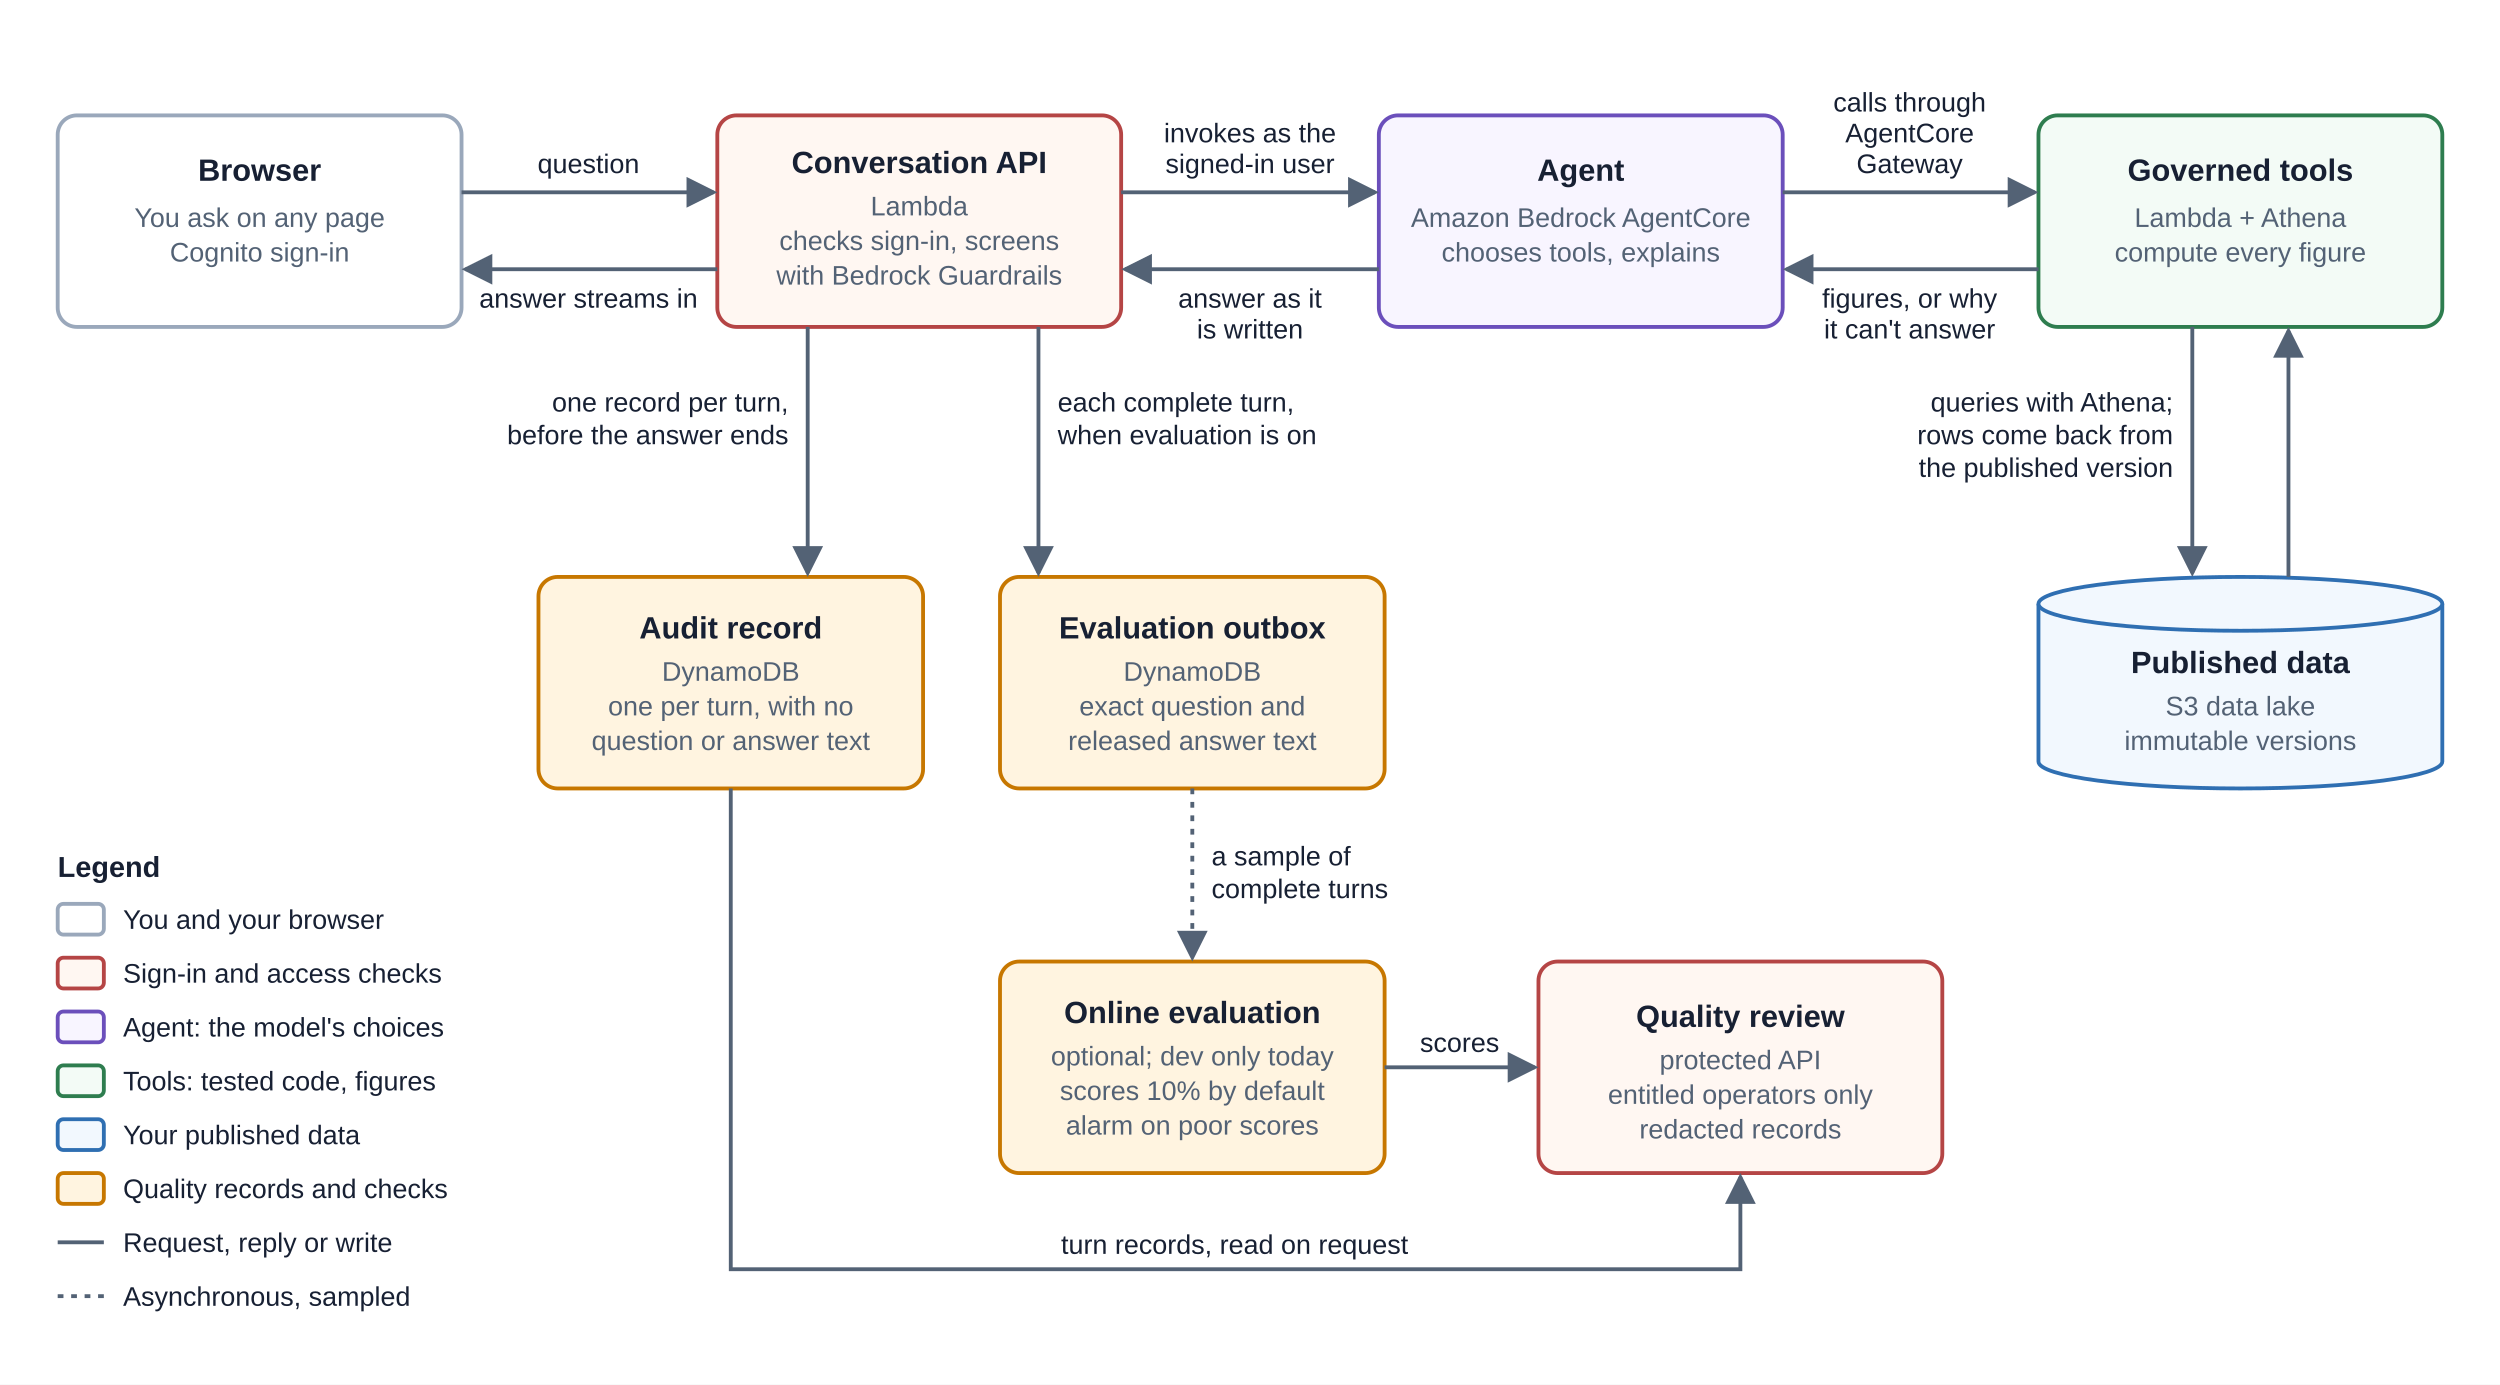
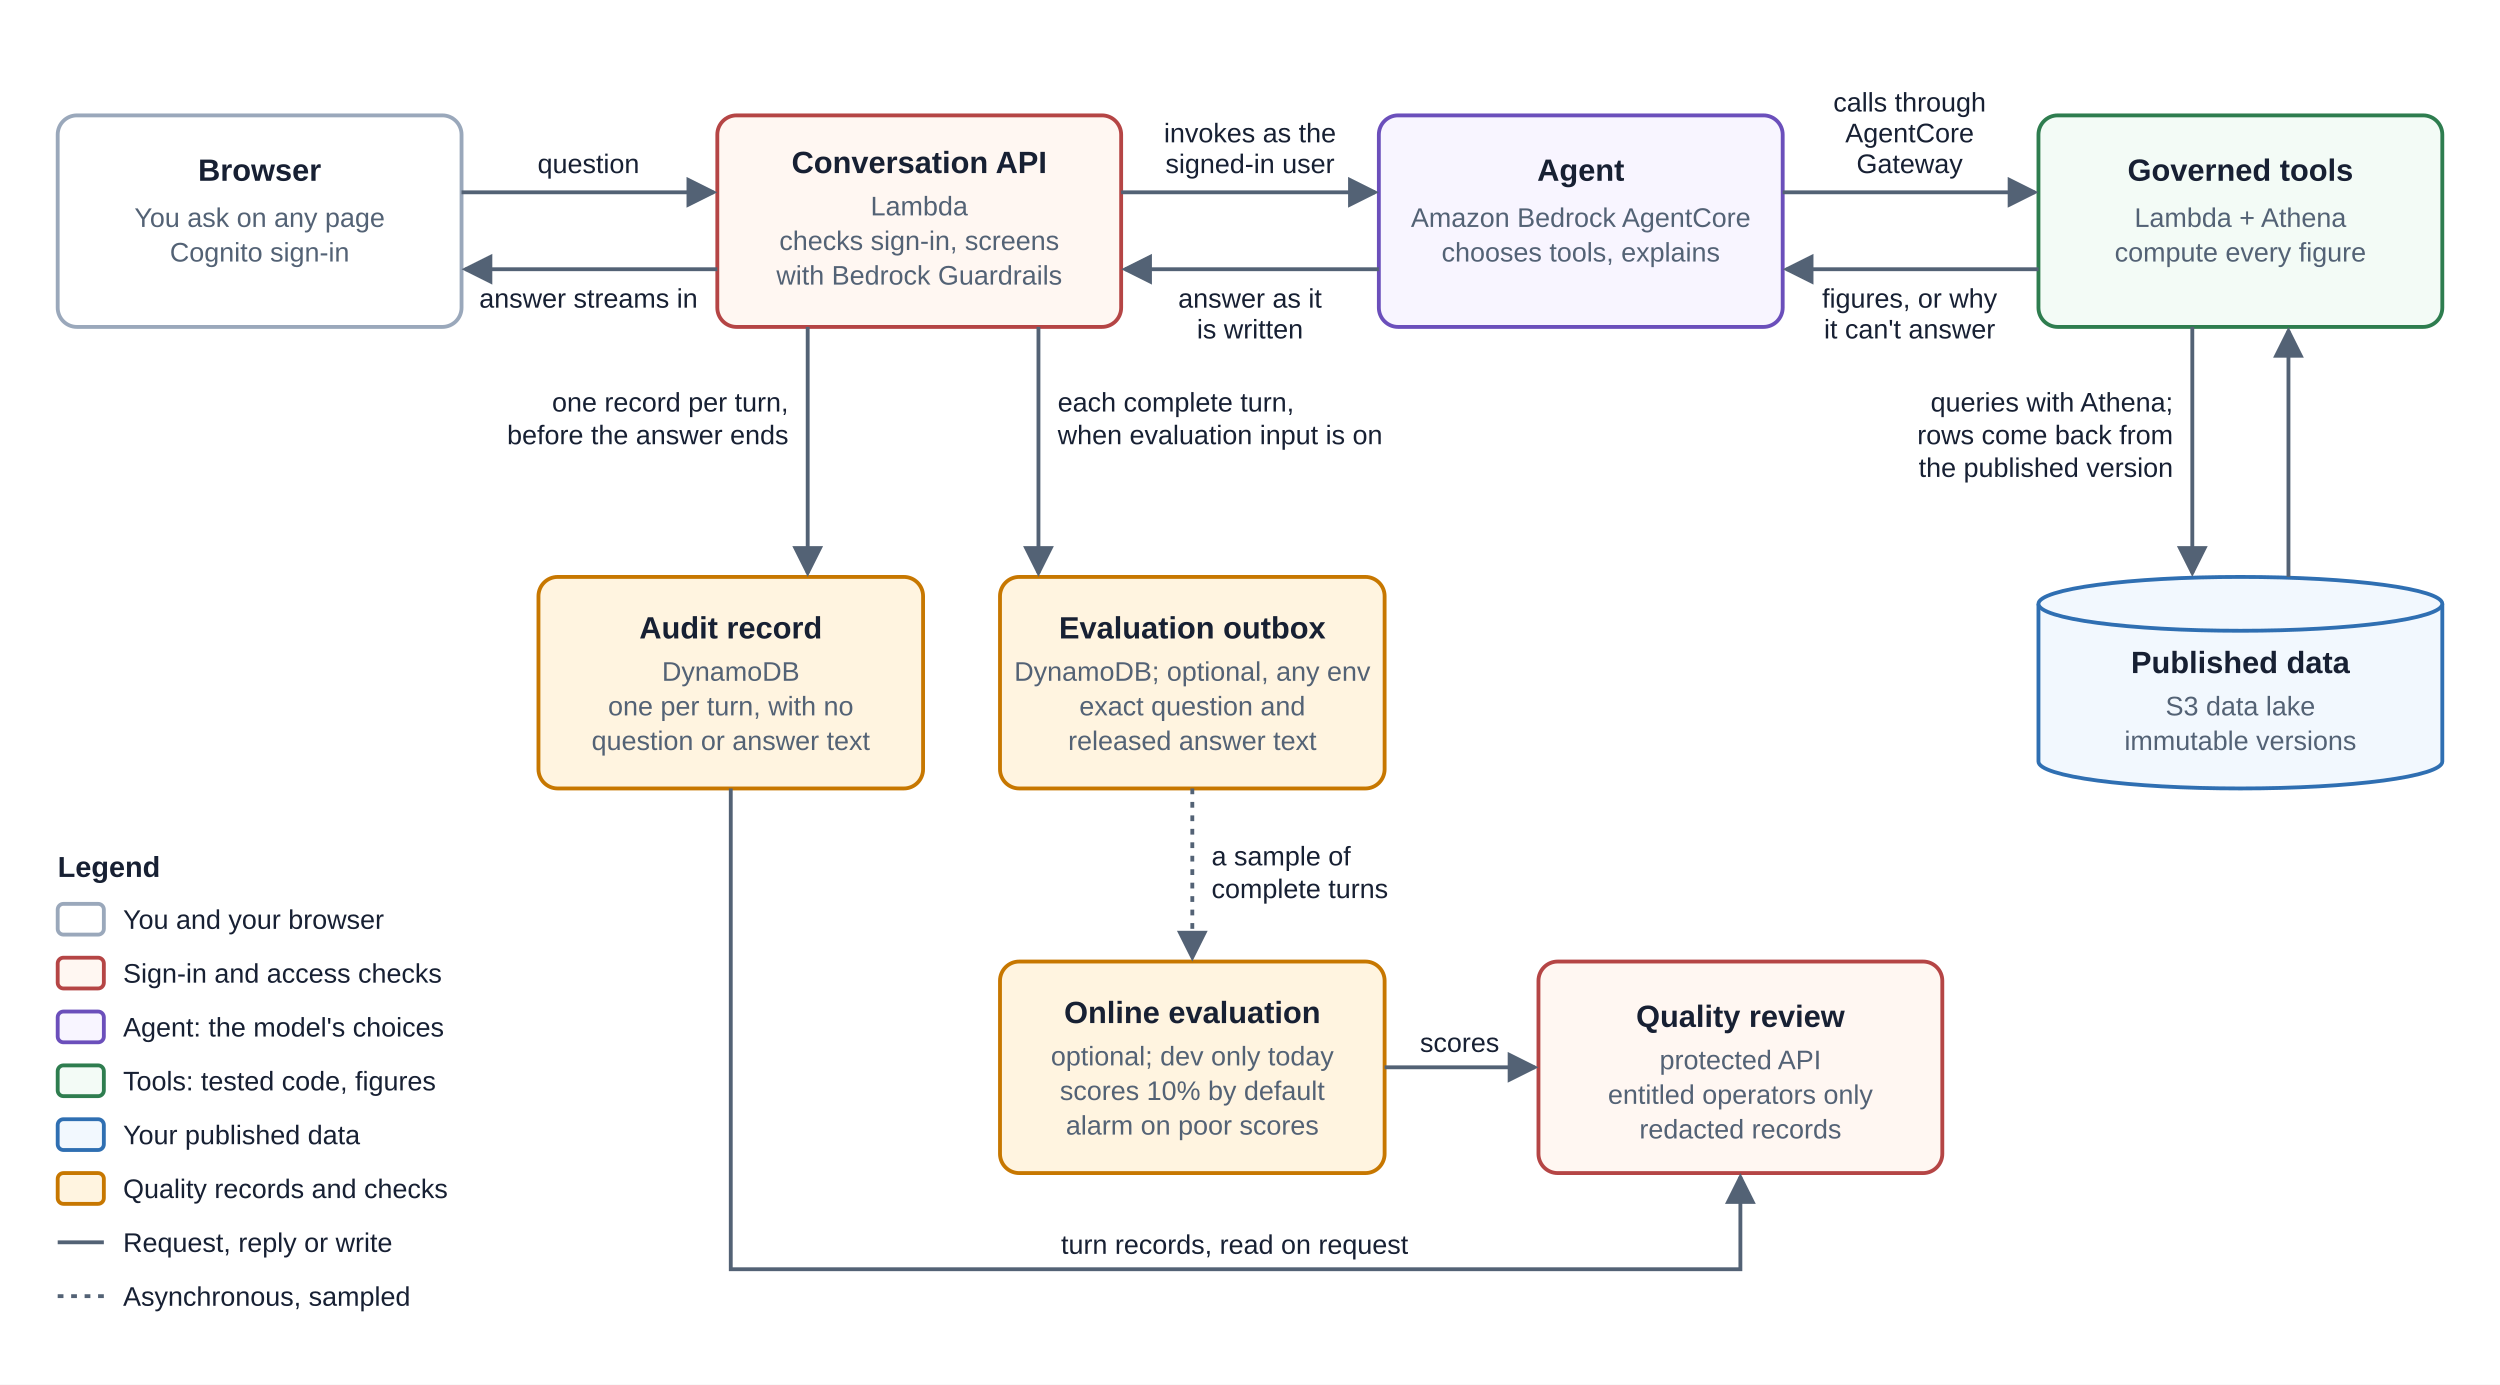
<svg xmlns="http://www.w3.org/2000/svg" viewBox="0 0 1300 720" role="img" focusable="false" aria-labelledby="assistant-answer-path-title assistant-answer-path-desc">
  <defs>
    <marker id="assistant-answer-path-arrow" markerWidth="8" markerHeight="8" refX="7" refY="4" orient="auto">
      <path d="M0 0 L8 4 L0 8 Z" fill="#536275" />
    </marker>
  </defs>
  <rect x="0" y="0" width="1300" height="720" fill="#ffffff" />
  <g stroke-width="2">
    <rect x="30" y="60" width="210" height="110" rx="10" fill="#ffffff" stroke="#9aa8bb" />
    <rect x="373" y="60" width="210" height="110" rx="10" fill="#fff7f2" stroke="#b54545" />
    <rect x="717" y="60" width="210" height="110" rx="10" fill="#f8f5ff" stroke="#6b4fbb" />
    <rect x="1060" y="60" width="210" height="110" rx="10" fill="#f3fbf6" stroke="#2e7d4f" />
    <path d="M1060 314 V396 A105 14 0 0 0 1270 396 V314" fill="#f2f8fe" stroke="#2f6fb2" />
    <ellipse cx="1165" cy="314" rx="105" ry="14" fill="#f2f8fe" stroke="#2f6fb2" />
    <rect x="280" y="300" width="200" height="110" rx="10" fill="#fff4e0" stroke="#c77700" />
    <rect x="520" y="300" width="200" height="110" rx="10" fill="#fff4e0" stroke="#c77700" />
    <rect x="520" y="500" width="200" height="110" rx="10" fill="#fff4e0" stroke="#c77700" />
    <rect x="800" y="500" width="210" height="110" rx="10" fill="#fff7f2" stroke="#b54545" />
  </g>
  <g fill="none" stroke="#536275" stroke-width="2" marker-end="url(#assistant-answer-path-arrow)">
    <line x1="240" y1="100" x2="371" y2="100" />
    <line x1="373" y1="140" x2="242" y2="140" />
    <line x1="583" y1="100" x2="715" y2="100" />
    <line x1="717" y1="140" x2="585" y2="140" />
    <line x1="927" y1="100" x2="1058" y2="100" />
    <line x1="1060" y1="140" x2="929" y2="140" />
    <line x1="1140" y1="170" x2="1140" y2="298" />
    <line x1="1190" y1="300" x2="1190" y2="172" />
    <line x1="420" y1="170" x2="420" y2="298" />
    <line x1="540" y1="170" x2="540" y2="298" />
    <line x1="620" y1="410" x2="620" y2="498" stroke-dasharray="3 4" />
    <line x1="720" y1="555" x2="798" y2="555" />
    <path d="M380 410 V660 H905 V612" />
  </g>
  <g font-family="Arial, sans-serif" fill="#172033" text-anchor="middle">
    <g font-size="16" font-weight="bold">
      <text x="135" y="94">Browser</text>
      <text x="478" y="90">Conversation API</text>
      <text x="822" y="94">Agent</text>
      <text x="1165" y="94">Governed tools</text>
      <text x="1165" y="350">Published data</text>
      <text x="380" y="332">Audit record</text>
      <text x="620" y="332">Evaluation outbox</text>
      <text x="620" y="532">Online evaluation</text>
      <text x="905" y="534">Quality review</text>
    </g>
    <g font-size="14" fill="#536275">
      <text x="135" y="118">You ask on any page</text>
      <text x="135" y="136">Cognito sign-in</text>
      <text x="478" y="112">Lambda</text>
      <text x="478" y="130">checks sign-in, screens</text>
      <text x="478" y="148">with Bedrock Guardrails</text>
      <text x="822" y="118">Amazon Bedrock AgentCore</text>
      <text x="822" y="136">chooses tools, explains</text>
      <text x="1165" y="118">Lambda + Athena</text>
      <text x="1165" y="136">compute every figure</text>
      <text x="1165" y="372">S3 data lake</text>
      <text x="1165" y="390">immutable versions</text>
      <text x="380" y="354">DynamoDB</text>
      <text x="380" y="372">one per turn, with no</text>
      <text x="380" y="390">question or answer text</text>
-       <text x="620" y="354">DynamoDB</text>
+       <text x="620" y="354">DynamoDB; optional, any env</text>
      <text x="620" y="372">exact question and</text>
      <text x="620" y="390">released answer text</text>
      <text x="620" y="554">optional; dev only today</text>
      <text x="620" y="572">scores 10% by default</text>
      <text x="620" y="590">alarm on poor scores</text>
      <text x="905" y="556">protected API</text>
      <text x="905" y="574">entitled operators only</text>
      <text x="905" y="592">redacted records</text>
    </g>
    <g font-size="14">
      <text x="306" y="90">question</text>
      <text x="306" y="160">answer streams in</text>
      <text x="650" y="74">invokes as the</text>
      <text x="650" y="90">signed-in user</text>
      <text x="650" y="160">answer as it</text>
      <text x="650" y="176">is written</text>
      <text x="993" y="58">calls through</text>
      <text x="993" y="74">AgentCore</text>
      <text x="993" y="90">Gateway</text>
      <text x="993" y="160">figures, or why</text>
      <text x="993" y="176">it can't answer</text>
      <text x="1130" y="214" text-anchor="end">queries with Athena;</text>
      <text x="1130" y="231" text-anchor="end">rows come back from</text>
      <text x="1130" y="248" text-anchor="end">the published version</text>
      <text x="410" y="214" text-anchor="end">one record per turn,</text>
      <text x="410" y="231" text-anchor="end">before the answer ends</text>
      <text x="550" y="214" text-anchor="start">each complete turn,</text>
-       <text x="550" y="231" text-anchor="start">when evaluation is on</text>
+       <text x="550" y="231" text-anchor="start">when evaluation input is on</text>
      <text x="630" y="450" text-anchor="start">a sample of</text>
      <text x="630" y="467" text-anchor="start">complete turns</text>
      <text x="759" y="547">scores</text>
      <text x="642" y="652">turn records, read on request</text>
    </g>
  </g>
  <g font-family="Arial, sans-serif" font-size="14" fill="#172033">
    <text x="30" y="456" font-size="15" font-weight="bold">Legend</text>
    <rect x="30" y="470" width="24" height="16" rx="3" fill="#ffffff" stroke="#9aa8bb" stroke-width="2" />
    <text x="64" y="483">You and your browser</text>
    <rect x="30" y="498" width="24" height="16" rx="3" fill="#fff7f2" stroke="#b54545" stroke-width="2" />
    <text x="64" y="511">Sign-in and access checks</text>
    <rect x="30" y="526" width="24" height="16" rx="3" fill="#f8f5ff" stroke="#6b4fbb" stroke-width="2" />
    <text x="64" y="539">Agent: the model's choices</text>
    <rect x="30" y="554" width="24" height="16" rx="3" fill="#f3fbf6" stroke="#2e7d4f" stroke-width="2" />
    <text x="64" y="567">Tools: tested code, figures</text>
    <rect x="30" y="582" width="24" height="16" rx="3" fill="#f2f8fe" stroke="#2f6fb2" stroke-width="2" />
    <text x="64" y="595">Your published data</text>
    <rect x="30" y="610" width="24" height="16" rx="3" fill="#fff4e0" stroke="#c77700" stroke-width="2" />
    <text x="64" y="623">Quality records and checks</text>
    <line x1="30" y1="646" x2="54" y2="646" stroke="#536275" stroke-width="2" />
    <text x="64" y="651">Request, reply or write</text>
    <line x1="30" y1="674" x2="54" y2="674" stroke="#536275" stroke-width="2" stroke-dasharray="3 4" />
    <text x="64" y="679">Asynchronous, sampled</text>
  </g>
</svg>
